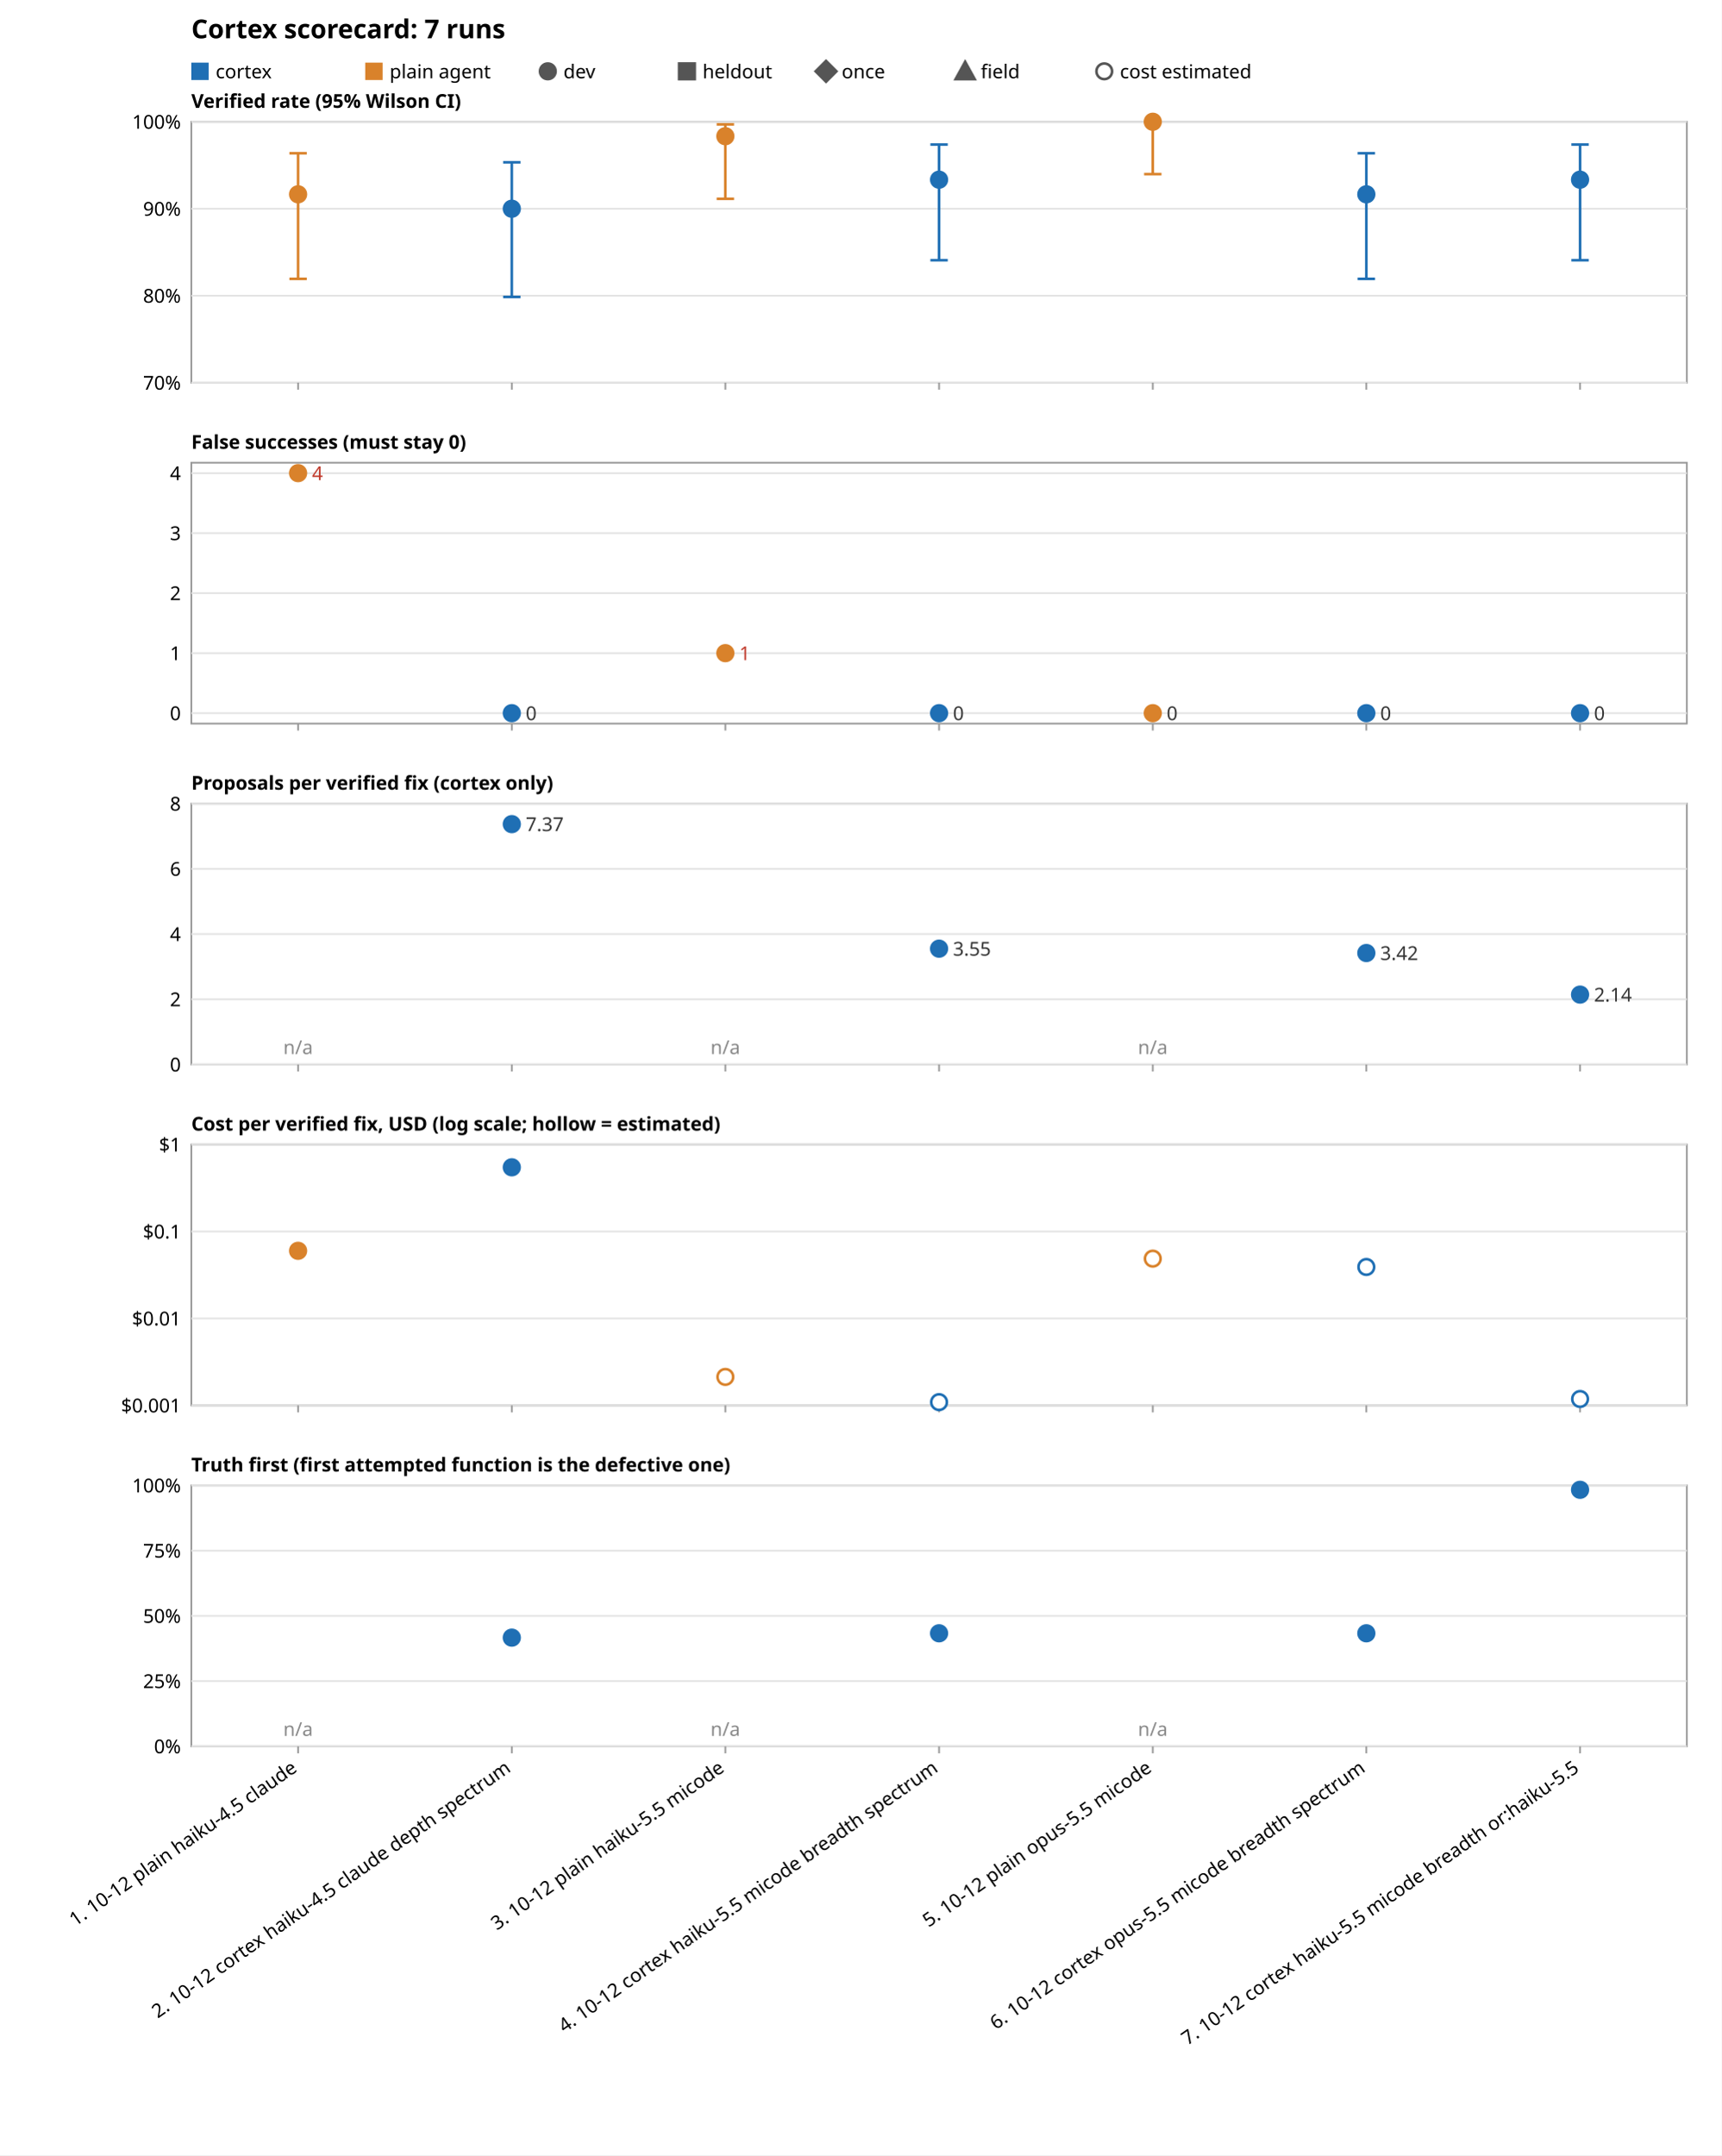
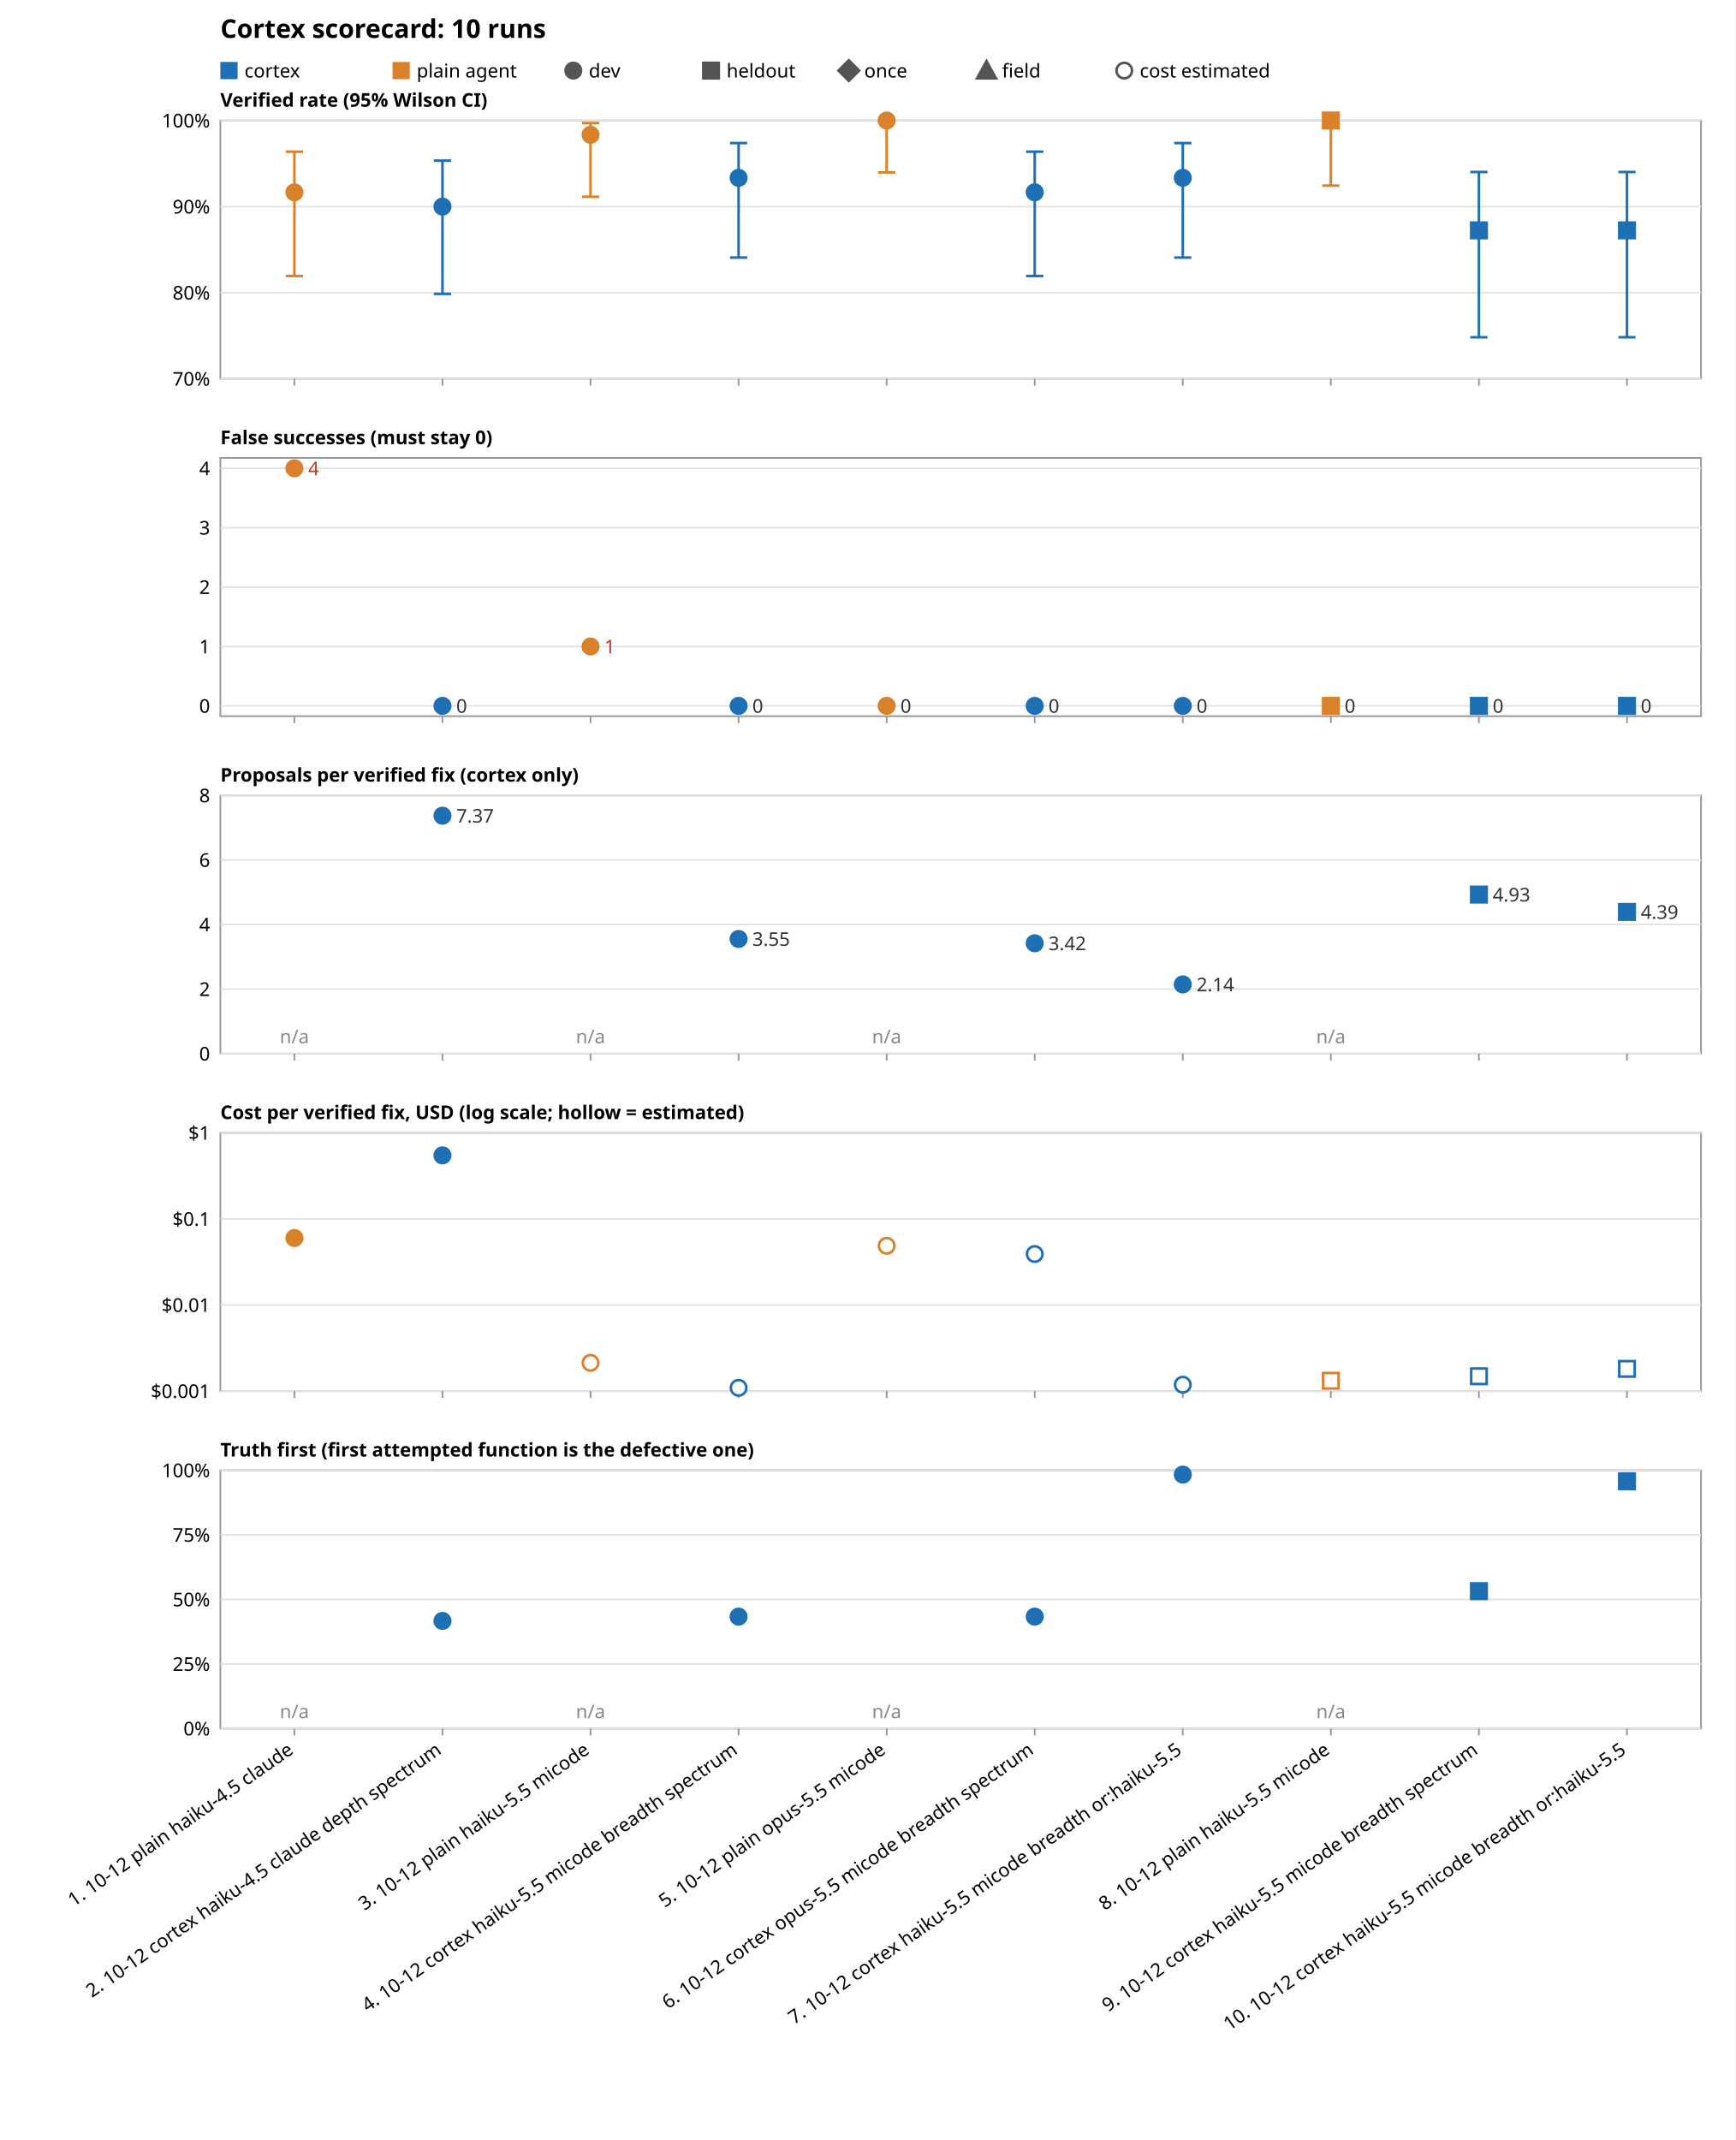
- <svg xmlns="http://www.w3.org/2000/svg" width="990" height="1239" viewBox="0 0 990 1239" font-family="sans-serif" font-size="11">
-   <rect x="0" y="0" width="990" height="1239" fill="#ffffff" />
-   <text x="110" y="22" font-size="15" font-weight="bold">Cortex scorecard: 7 runs</text>
-   <rect x="110" y="36" width="10" height="10" fill="#1f6fb4" />
-   <text x="124" y="45">cortex</text>
-   <rect x="210" y="36" width="10" height="10" fill="#d9822b" />
-   <text x="224" y="45">plain agent</text>
-   <circle cx="315.0" cy="41.0" r="4.5" fill="#555555" stroke="#555555" stroke-width="1.5" />
-   <text x="324" y="45">dev</text>
-   <rect x="390.5" y="36.5" width="9" height="9" fill="#555555" stroke="#555555" stroke-width="1.5" />
-   <text x="404" y="45">heldout</text>
-   <polygon points="475.0,35.0 481.0,41.0 475.0,47.0 469.0,41.0" fill="#555555" stroke="#555555" stroke-width="1.5" />
-   <text x="484" y="45">once</text>
-   <polygon points="555.0,35.5 560.5,45.5 549.5,45.5" fill="#555555" stroke="#555555" stroke-width="1.5" />
-   <text x="564" y="45">field</text>
-   <circle cx="635.0" cy="41.0" r="4.5" fill="#ffffff" stroke="#555555" stroke-width="1.5" />
-   <text x="644" y="45">cost estimated</text>
-   <text x="110" y="62" font-weight="bold">Verified rate (95% Wilson CI)</text>
-   <rect x="110" y="70" width="860" height="150" fill="none" stroke="#999999" />
-   <line x1="110" y1="220.0" x2="970" y2="220.0" stroke="#e3e3e3" />
-   <text x="104" y="224.0" text-anchor="end">70%</text>
-   <line x1="110" y1="170.0" x2="970" y2="170.0" stroke="#e3e3e3" />
-   <text x="104" y="174.0" text-anchor="end">80%</text>
-   <line x1="110" y1="120.0" x2="970" y2="120.0" stroke="#e3e3e3" />
-   <text x="104" y="124.0" text-anchor="end">90%</text>
-   <line x1="110" y1="70.0" x2="970" y2="70.0" stroke="#e3e3e3" />
-   <text x="104" y="74.0" text-anchor="end">100%</text>
-   <line x1="171.4" y1="220" x2="171.4" y2="224" stroke="#999999" />
-   <line x1="294.3" y1="220" x2="294.3" y2="224" stroke="#999999" />
-   <line x1="417.1" y1="220" x2="417.1" y2="224" stroke="#999999" />
-   <line x1="540.0" y1="220" x2="540.0" y2="224" stroke="#999999" />
-   <line x1="662.9" y1="220" x2="662.9" y2="224" stroke="#999999" />
-   <line x1="785.7" y1="220" x2="785.7" y2="224" stroke="#999999" />
-   <line x1="908.6" y1="220" x2="908.6" y2="224" stroke="#999999" />
-   <line x1="171.4" y1="160.3" x2="171.4" y2="88.1" stroke="#d9822b" stroke-width="1.5" />
-   <line x1="166.4" y1="160.3" x2="176.4" y2="160.3" stroke="#d9822b" stroke-width="1.5" />
-   <line x1="166.4" y1="88.1" x2="176.4" y2="88.1" stroke="#d9822b" stroke-width="1.5" />
-   <circle cx="171.4" cy="111.7" r="4.5" fill="#d9822b" stroke="#d9822b" stroke-width="1.5" />
-   <line x1="294.3" y1="170.7" x2="294.3" y2="93.3" stroke="#1f6fb4" stroke-width="1.5" />
-   <line x1="289.3" y1="170.7" x2="299.3" y2="170.7" stroke="#1f6fb4" stroke-width="1.5" />
-   <line x1="289.3" y1="93.3" x2="299.3" y2="93.3" stroke="#1f6fb4" stroke-width="1.5" />
-   <circle cx="294.3" cy="120.0" r="4.5" fill="#1f6fb4" stroke="#1f6fb4" stroke-width="1.5" />
-   <line x1="417.1" y1="114.3" x2="417.1" y2="71.5" stroke="#d9822b" stroke-width="1.5" />
-   <line x1="412.1" y1="114.3" x2="422.1" y2="114.3" stroke="#d9822b" stroke-width="1.5" />
-   <line x1="412.1" y1="71.5" x2="422.1" y2="71.5" stroke="#d9822b" stroke-width="1.5" />
-   <circle cx="417.1" cy="78.3" r="4.5" fill="#d9822b" stroke="#d9822b" stroke-width="1.5" />
-   <line x1="540.0" y1="149.6" x2="540.0" y2="83.1" stroke="#1f6fb4" stroke-width="1.5" />
-   <line x1="535.0" y1="149.6" x2="545.0" y2="149.6" stroke="#1f6fb4" stroke-width="1.5" />
-   <line x1="535.0" y1="83.1" x2="545.0" y2="83.1" stroke="#1f6fb4" stroke-width="1.5" />
-   <circle cx="540.0" cy="103.3" r="4.5" fill="#1f6fb4" stroke="#1f6fb4" stroke-width="1.5" />
-   <line x1="662.9" y1="100.1" x2="662.9" y2="70.0" stroke="#d9822b" stroke-width="1.5" />
-   <line x1="657.9" y1="100.1" x2="667.9" y2="100.1" stroke="#d9822b" stroke-width="1.5" />
-   <line x1="657.9" y1="70.0" x2="667.9" y2="70.0" stroke="#d9822b" stroke-width="1.5" />
-   <circle cx="662.9" cy="70.0" r="4.5" fill="#d9822b" stroke="#d9822b" stroke-width="1.5" />
-   <line x1="785.7" y1="160.3" x2="785.7" y2="88.1" stroke="#1f6fb4" stroke-width="1.5" />
-   <line x1="780.7" y1="160.3" x2="790.7" y2="160.3" stroke="#1f6fb4" stroke-width="1.5" />
-   <line x1="780.7" y1="88.1" x2="790.7" y2="88.1" stroke="#1f6fb4" stroke-width="1.5" />
-   <circle cx="785.7" cy="111.7" r="4.5" fill="#1f6fb4" stroke="#1f6fb4" stroke-width="1.5" />
-   <line x1="908.6" y1="149.6" x2="908.6" y2="83.1" stroke="#1f6fb4" stroke-width="1.5" />
-   <line x1="903.6" y1="149.6" x2="913.6" y2="149.6" stroke="#1f6fb4" stroke-width="1.5" />
-   <line x1="903.6" y1="83.1" x2="913.6" y2="83.1" stroke="#1f6fb4" stroke-width="1.5" />
-   <circle cx="908.6" cy="103.3" r="4.5" fill="#1f6fb4" stroke="#1f6fb4" stroke-width="1.5" />
-   <text x="110" y="258" font-weight="bold">False successes (must stay 0)</text>
-   <rect x="110" y="266" width="860" height="150" fill="none" stroke="#999999" />
-   <line x1="110" y1="410.0" x2="970" y2="410.0" stroke="#e3e3e3" />
-   <text x="104" y="414.0" text-anchor="end">0</text>
-   <line x1="110" y1="375.5" x2="970" y2="375.5" stroke="#e3e3e3" />
-   <text x="104" y="379.5" text-anchor="end">1</text>
-   <line x1="110" y1="341.0" x2="970" y2="341.0" stroke="#e3e3e3" />
-   <text x="104" y="345.0" text-anchor="end">2</text>
-   <line x1="110" y1="306.5" x2="970" y2="306.5" stroke="#e3e3e3" />
-   <text x="104" y="310.5" text-anchor="end">3</text>
-   <line x1="110" y1="272.0" x2="970" y2="272.0" stroke="#e3e3e3" />
-   <text x="104" y="276.0" text-anchor="end">4</text>
-   <line x1="171.4" y1="416" x2="171.4" y2="420" stroke="#999999" />
-   <line x1="294.3" y1="416" x2="294.3" y2="420" stroke="#999999" />
-   <line x1="417.1" y1="416" x2="417.1" y2="420" stroke="#999999" />
-   <line x1="540.0" y1="416" x2="540.0" y2="420" stroke="#999999" />
-   <line x1="662.9" y1="416" x2="662.9" y2="420" stroke="#999999" />
-   <line x1="785.7" y1="416" x2="785.7" y2="420" stroke="#999999" />
-   <line x1="908.6" y1="416" x2="908.6" y2="420" stroke="#999999" />
-   <circle cx="171.4" cy="272.0" r="4.5" fill="#d9822b" stroke="#d9822b" stroke-width="1.5" />
-   <text x="179.4" y="276.0" fill="#c0392b">4</text>
-   <circle cx="294.3" cy="410.0" r="4.5" fill="#1f6fb4" stroke="#1f6fb4" stroke-width="1.5" />
-   <text x="302.3" y="414.0" fill="#333333">0</text>
-   <circle cx="417.1" cy="375.5" r="4.5" fill="#d9822b" stroke="#d9822b" stroke-width="1.5" />
-   <text x="425.1" y="379.5" fill="#c0392b">1</text>
-   <circle cx="540.0" cy="410.0" r="4.5" fill="#1f6fb4" stroke="#1f6fb4" stroke-width="1.5" />
-   <text x="548.0" y="414.0" fill="#333333">0</text>
-   <circle cx="662.9" cy="410.0" r="4.5" fill="#d9822b" stroke="#d9822b" stroke-width="1.5" />
-   <text x="670.9" y="414.0" fill="#333333">0</text>
-   <circle cx="785.7" cy="410.0" r="4.5" fill="#1f6fb4" stroke="#1f6fb4" stroke-width="1.5" />
-   <text x="793.7" y="414.0" fill="#333333">0</text>
-   <circle cx="908.6" cy="410.0" r="4.5" fill="#1f6fb4" stroke="#1f6fb4" stroke-width="1.5" />
-   <text x="916.6" y="414.0" fill="#333333">0</text>
-   <text x="110" y="454" font-weight="bold">Proposals per verified fix (cortex only)</text>
-   <rect x="110" y="462" width="860" height="150" fill="none" stroke="#999999" />
-   <line x1="110" y1="612.0" x2="970" y2="612.0" stroke="#e3e3e3" />
-   <text x="104" y="616.0" text-anchor="end">0</text>
-   <line x1="110" y1="574.5" x2="970" y2="574.5" stroke="#e3e3e3" />
-   <text x="104" y="578.5" text-anchor="end">2</text>
-   <line x1="110" y1="537.0" x2="970" y2="537.0" stroke="#e3e3e3" />
-   <text x="104" y="541.0" text-anchor="end">4</text>
-   <line x1="110" y1="499.5" x2="970" y2="499.5" stroke="#e3e3e3" />
-   <text x="104" y="503.5" text-anchor="end">6</text>
-   <line x1="110" y1="462.0" x2="970" y2="462.0" stroke="#e3e3e3" />
-   <text x="104" y="466.0" text-anchor="end">8</text>
-   <line x1="171.4" y1="612" x2="171.4" y2="616" stroke="#999999" />
-   <line x1="294.3" y1="612" x2="294.3" y2="616" stroke="#999999" />
-   <line x1="417.1" y1="612" x2="417.1" y2="616" stroke="#999999" />
-   <line x1="540.0" y1="612" x2="540.0" y2="616" stroke="#999999" />
-   <line x1="662.9" y1="612" x2="662.9" y2="616" stroke="#999999" />
-   <line x1="785.7" y1="612" x2="785.7" y2="616" stroke="#999999" />
-   <line x1="908.6" y1="612" x2="908.6" y2="616" stroke="#999999" />
-   <text x="171.4" y="606" text-anchor="middle" fill="#888888">n/a</text>
-   <circle cx="294.3" cy="473.8" r="4.5" fill="#1f6fb4" stroke="#1f6fb4" stroke-width="1.5" />
-   <text x="302.3" y="477.8" fill="#333333">7.37</text>
-   <text x="417.1" y="606" text-anchor="middle" fill="#888888">n/a</text>
-   <circle cx="540.0" cy="545.4" r="4.5" fill="#1f6fb4" stroke="#1f6fb4" stroke-width="1.5" />
-   <text x="548.0" y="549.4" fill="#333333">3.55</text>
-   <text x="662.9" y="606" text-anchor="middle" fill="#888888">n/a</text>
-   <circle cx="785.7" cy="547.9" r="4.5" fill="#1f6fb4" stroke="#1f6fb4" stroke-width="1.5" />
-   <text x="793.7" y="551.9" fill="#333333">3.42</text>
-   <circle cx="908.6" cy="571.8" r="4.5" fill="#1f6fb4" stroke="#1f6fb4" stroke-width="1.5" />
-   <text x="916.6" y="575.8" fill="#333333">2.14</text>
-   <text x="110" y="650" font-weight="bold">Cost per verified fix, USD (log scale; hollow = estimated)</text>
-   <rect x="110" y="658" width="860" height="150" fill="none" stroke="#999999" />
-   <line x1="110" y1="808.0" x2="970" y2="808.0" stroke="#e3e3e3" />
-   <text x="104" y="812.0" text-anchor="end">$0.001</text>
-   <line x1="110" y1="758.0" x2="970" y2="758.0" stroke="#e3e3e3" />
-   <text x="104" y="762.0" text-anchor="end">$0.01</text>
-   <line x1="110" y1="708.0" x2="970" y2="708.0" stroke="#e3e3e3" />
-   <text x="104" y="712.0" text-anchor="end">$0.1</text>
-   <line x1="110" y1="658.0" x2="970" y2="658.0" stroke="#e3e3e3" />
-   <text x="104" y="662.0" text-anchor="end">$1</text>
-   <line x1="171.4" y1="808" x2="171.4" y2="812" stroke="#999999" />
-   <line x1="294.3" y1="808" x2="294.3" y2="812" stroke="#999999" />
-   <line x1="417.1" y1="808" x2="417.1" y2="812" stroke="#999999" />
-   <line x1="540.0" y1="808" x2="540.0" y2="812" stroke="#999999" />
-   <line x1="662.9" y1="808" x2="662.9" y2="812" stroke="#999999" />
-   <line x1="785.7" y1="808" x2="785.7" y2="812" stroke="#999999" />
-   <line x1="908.6" y1="808" x2="908.6" y2="812" stroke="#999999" />
-   <circle cx="171.4" cy="719.1" r="4.5" fill="#d9822b" stroke="#d9822b" stroke-width="1.5" />
-   <circle cx="294.3" cy="671.1" r="4.5" fill="#1f6fb4" stroke="#1f6fb4" stroke-width="1.5" />
-   <circle cx="417.1" cy="791.6" r="4.5" fill="#ffffff" stroke="#d9822b" stroke-width="1.5" />
-   <circle cx="540.0" cy="806.1" r="4.5" fill="#ffffff" stroke="#1f6fb4" stroke-width="1.5" />
-   <circle cx="662.9" cy="723.6" r="4.5" fill="#ffffff" stroke="#d9822b" stroke-width="1.5" />
-   <circle cx="785.7" cy="728.4" r="4.5" fill="#ffffff" stroke="#1f6fb4" stroke-width="1.5" />
-   <circle cx="908.6" cy="804.3" r="4.5" fill="#ffffff" stroke="#1f6fb4" stroke-width="1.5" />
-   <text x="110" y="846" font-weight="bold">Truth first (first attempted function is the defective one)</text>
-   <rect x="110" y="854" width="860" height="150" fill="none" stroke="#999999" />
-   <line x1="110" y1="1004.0" x2="970" y2="1004.0" stroke="#e3e3e3" />
-   <text x="104" y="1008.0" text-anchor="end">0%</text>
-   <line x1="110" y1="966.5" x2="970" y2="966.5" stroke="#e3e3e3" />
-   <text x="104" y="970.5" text-anchor="end">25%</text>
-   <line x1="110" y1="929.0" x2="970" y2="929.0" stroke="#e3e3e3" />
-   <text x="104" y="933.0" text-anchor="end">50%</text>
-   <line x1="110" y1="891.5" x2="970" y2="891.5" stroke="#e3e3e3" />
-   <text x="104" y="895.5" text-anchor="end">75%</text>
-   <line x1="110" y1="854.0" x2="970" y2="854.0" stroke="#e3e3e3" />
-   <text x="104" y="858.0" text-anchor="end">100%</text>
-   <line x1="171.4" y1="1004" x2="171.4" y2="1008" stroke="#999999" />
-   <line x1="294.3" y1="1004" x2="294.3" y2="1008" stroke="#999999" />
-   <line x1="417.1" y1="1004" x2="417.1" y2="1008" stroke="#999999" />
-   <line x1="540.0" y1="1004" x2="540.0" y2="1008" stroke="#999999" />
-   <line x1="662.9" y1="1004" x2="662.9" y2="1008" stroke="#999999" />
-   <line x1="785.7" y1="1004" x2="785.7" y2="1008" stroke="#999999" />
-   <line x1="908.6" y1="1004" x2="908.6" y2="1008" stroke="#999999" />
-   <text x="171.4" y="998" text-anchor="middle" fill="#888888">n/a</text>
-   <circle cx="294.3" cy="941.5" r="4.5" fill="#1f6fb4" stroke="#1f6fb4" stroke-width="1.5" />
-   <text x="417.1" y="998" text-anchor="middle" fill="#888888">n/a</text>
-   <circle cx="540.0" cy="939.0" r="4.5" fill="#1f6fb4" stroke="#1f6fb4" stroke-width="1.5" />
-   <text x="662.9" y="998" text-anchor="middle" fill="#888888">n/a</text>
-   <circle cx="785.7" cy="939.0" r="4.5" fill="#1f6fb4" stroke="#1f6fb4" stroke-width="1.5" />
-   <circle cx="908.6" cy="856.5" r="4.5" fill="#1f6fb4" stroke="#1f6fb4" stroke-width="1.5" />
-   <text x="171.4" y="1018" text-anchor="end" transform="rotate(-35 171.4 1018)">1. 10-12 plain haiku-4.5 claude</text>
-   <text x="294.3" y="1018" text-anchor="end" transform="rotate(-35 294.3 1018)">2. 10-12 cortex haiku-4.5 claude depth spectrum</text>
-   <text x="417.1" y="1018" text-anchor="end" transform="rotate(-35 417.1 1018)">3. 10-12 plain haiku-5.5 micode</text>
-   <text x="540.0" y="1018" text-anchor="end" transform="rotate(-35 540.0 1018)">4. 10-12 cortex haiku-5.5 micode breadth spectrum</text>
-   <text x="662.9" y="1018" text-anchor="end" transform="rotate(-35 662.9 1018)">5. 10-12 plain opus-5.5 micode</text>
-   <text x="785.7" y="1018" text-anchor="end" transform="rotate(-35 785.7 1018)">6. 10-12 cortex opus-5.5 micode breadth spectrum</text>
-   <text x="908.6" y="1018" text-anchor="end" transform="rotate(-35 908.6 1018)">7. 10-12 cortex haiku-5.5 micode breadth or:haiku-5.5</text>
+ <svg xmlns="http://www.w3.org/2000/svg" width="1008" height="1243" viewBox="0 0 1008 1243" font-family="sans-serif" font-size="11">
+   <rect x="0" y="0" width="1008" height="1243" fill="#ffffff" />
+   <text x="128" y="22" font-size="15" font-weight="bold">Cortex scorecard: 10 runs</text>
+   <rect x="128" y="36" width="10" height="10" fill="#1f6fb4" />
+   <text x="142" y="45">cortex</text>
+   <rect x="228" y="36" width="10" height="10" fill="#d9822b" />
+   <text x="242" y="45">plain agent</text>
+   <circle cx="333.0" cy="41.0" r="4.5" fill="#555555" stroke="#555555" stroke-width="1.5" />
+   <text x="342" y="45">dev</text>
+   <rect x="408.5" y="36.5" width="9" height="9" fill="#555555" stroke="#555555" stroke-width="1.5" />
+   <text x="422" y="45">heldout</text>
+   <polygon points="493.0,35.0 499.0,41.0 493.0,47.0 487.0,41.0" fill="#555555" stroke="#555555" stroke-width="1.5" />
+   <text x="502" y="45">once</text>
+   <polygon points="573.0,35.5 578.5,45.5 567.5,45.5" fill="#555555" stroke="#555555" stroke-width="1.5" />
+   <text x="582" y="45">field</text>
+   <circle cx="653.0" cy="41.0" r="4.5" fill="#ffffff" stroke="#555555" stroke-width="1.5" />
+   <text x="662" y="45">cost estimated</text>
+   <text x="128" y="62" font-weight="bold">Verified rate (95% Wilson CI)</text>
+   <rect x="128" y="70" width="860" height="150" fill="none" stroke="#999999" />
+   <line x1="128" y1="220.0" x2="988" y2="220.0" stroke="#e3e3e3" />
+   <text x="122" y="224.0" text-anchor="end">70%</text>
+   <line x1="128" y1="170.0" x2="988" y2="170.0" stroke="#e3e3e3" />
+   <text x="122" y="174.0" text-anchor="end">80%</text>
+   <line x1="128" y1="120.0" x2="988" y2="120.0" stroke="#e3e3e3" />
+   <text x="122" y="124.0" text-anchor="end">90%</text>
+   <line x1="128" y1="70.0" x2="988" y2="70.0" stroke="#e3e3e3" />
+   <text x="122" y="74.0" text-anchor="end">100%</text>
+   <line x1="171.0" y1="220" x2="171.0" y2="224" stroke="#999999" />
+   <line x1="257.0" y1="220" x2="257.0" y2="224" stroke="#999999" />
+   <line x1="343.0" y1="220" x2="343.0" y2="224" stroke="#999999" />
+   <line x1="429.0" y1="220" x2="429.0" y2="224" stroke="#999999" />
+   <line x1="515.0" y1="220" x2="515.0" y2="224" stroke="#999999" />
+   <line x1="601.0" y1="220" x2="601.0" y2="224" stroke="#999999" />
+   <line x1="687.0" y1="220" x2="687.0" y2="224" stroke="#999999" />
+   <line x1="773.0" y1="220" x2="773.0" y2="224" stroke="#999999" />
+   <line x1="859.0" y1="220" x2="859.0" y2="224" stroke="#999999" />
+   <line x1="945.0" y1="220" x2="945.0" y2="224" stroke="#999999" />
+   <line x1="171.0" y1="160.3" x2="171.0" y2="88.1" stroke="#d9822b" stroke-width="1.5" />
+   <line x1="166.0" y1="160.3" x2="176.0" y2="160.3" stroke="#d9822b" stroke-width="1.5" />
+   <line x1="166.0" y1="88.1" x2="176.0" y2="88.1" stroke="#d9822b" stroke-width="1.5" />
+   <circle cx="171.0" cy="111.7" r="4.5" fill="#d9822b" stroke="#d9822b" stroke-width="1.5" />
+   <line x1="257.0" y1="170.7" x2="257.0" y2="93.3" stroke="#1f6fb4" stroke-width="1.5" />
+   <line x1="252.0" y1="170.7" x2="262.0" y2="170.7" stroke="#1f6fb4" stroke-width="1.5" />
+   <line x1="252.0" y1="93.3" x2="262.0" y2="93.3" stroke="#1f6fb4" stroke-width="1.5" />
+   <circle cx="257.0" cy="120.0" r="4.5" fill="#1f6fb4" stroke="#1f6fb4" stroke-width="1.5" />
+   <line x1="343.0" y1="114.3" x2="343.0" y2="71.5" stroke="#d9822b" stroke-width="1.5" />
+   <line x1="338.0" y1="114.3" x2="348.0" y2="114.3" stroke="#d9822b" stroke-width="1.5" />
+   <line x1="338.0" y1="71.5" x2="348.0" y2="71.5" stroke="#d9822b" stroke-width="1.5" />
+   <circle cx="343.0" cy="78.3" r="4.5" fill="#d9822b" stroke="#d9822b" stroke-width="1.5" />
+   <line x1="429.0" y1="149.6" x2="429.0" y2="83.1" stroke="#1f6fb4" stroke-width="1.5" />
+   <line x1="424.0" y1="149.6" x2="434.0" y2="149.6" stroke="#1f6fb4" stroke-width="1.5" />
+   <line x1="424.0" y1="83.1" x2="434.0" y2="83.1" stroke="#1f6fb4" stroke-width="1.5" />
+   <circle cx="429.0" cy="103.3" r="4.5" fill="#1f6fb4" stroke="#1f6fb4" stroke-width="1.5" />
+   <line x1="515.0" y1="100.1" x2="515.0" y2="70.0" stroke="#d9822b" stroke-width="1.5" />
+   <line x1="510.0" y1="100.1" x2="520.0" y2="100.1" stroke="#d9822b" stroke-width="1.5" />
+   <line x1="510.0" y1="70.0" x2="520.0" y2="70.0" stroke="#d9822b" stroke-width="1.5" />
+   <circle cx="515.0" cy="70.0" r="4.5" fill="#d9822b" stroke="#d9822b" stroke-width="1.5" />
+   <line x1="601.0" y1="160.3" x2="601.0" y2="88.1" stroke="#1f6fb4" stroke-width="1.5" />
+   <line x1="596.0" y1="160.3" x2="606.0" y2="160.3" stroke="#1f6fb4" stroke-width="1.5" />
+   <line x1="596.0" y1="88.1" x2="606.0" y2="88.1" stroke="#1f6fb4" stroke-width="1.5" />
+   <circle cx="601.0" cy="111.7" r="4.5" fill="#1f6fb4" stroke="#1f6fb4" stroke-width="1.5" />
+   <line x1="687.0" y1="149.6" x2="687.0" y2="83.1" stroke="#1f6fb4" stroke-width="1.5" />
+   <line x1="682.0" y1="149.6" x2="692.0" y2="149.6" stroke="#1f6fb4" stroke-width="1.5" />
+   <line x1="682.0" y1="83.1" x2="692.0" y2="83.1" stroke="#1f6fb4" stroke-width="1.5" />
+   <circle cx="687.0" cy="103.3" r="4.5" fill="#1f6fb4" stroke="#1f6fb4" stroke-width="1.5" />
+   <line x1="773.0" y1="107.8" x2="773.0" y2="70.0" stroke="#d9822b" stroke-width="1.5" />
+   <line x1="768.0" y1="107.8" x2="778.0" y2="107.8" stroke="#d9822b" stroke-width="1.5" />
+   <line x1="768.0" y1="70.0" x2="778.0" y2="70.0" stroke="#d9822b" stroke-width="1.5" />
+   <rect x="768.5" y="65.5" width="9" height="9" fill="#d9822b" stroke="#d9822b" stroke-width="1.5" />
+   <line x1="859.0" y1="195.9" x2="859.0" y2="99.9" stroke="#1f6fb4" stroke-width="1.5" />
+   <line x1="854.0" y1="195.9" x2="864.0" y2="195.9" stroke="#1f6fb4" stroke-width="1.5" />
+   <line x1="854.0" y1="99.9" x2="864.0" y2="99.9" stroke="#1f6fb4" stroke-width="1.5" />
+   <rect x="854.5" y="129.3" width="9" height="9" fill="#1f6fb4" stroke="#1f6fb4" stroke-width="1.5" />
+   <line x1="945.0" y1="195.9" x2="945.0" y2="99.9" stroke="#1f6fb4" stroke-width="1.5" />
+   <line x1="940.0" y1="195.9" x2="950.0" y2="195.9" stroke="#1f6fb4" stroke-width="1.5" />
+   <line x1="940.0" y1="99.9" x2="950.0" y2="99.9" stroke="#1f6fb4" stroke-width="1.5" />
+   <rect x="940.5" y="129.3" width="9" height="9" fill="#1f6fb4" stroke="#1f6fb4" stroke-width="1.5" />
+   <text x="128" y="258" font-weight="bold">False successes (must stay 0)</text>
+   <rect x="128" y="266" width="860" height="150" fill="none" stroke="#999999" />
+   <line x1="128" y1="410.0" x2="988" y2="410.0" stroke="#e3e3e3" />
+   <text x="122" y="414.0" text-anchor="end">0</text>
+   <line x1="128" y1="375.5" x2="988" y2="375.5" stroke="#e3e3e3" />
+   <text x="122" y="379.5" text-anchor="end">1</text>
+   <line x1="128" y1="341.0" x2="988" y2="341.0" stroke="#e3e3e3" />
+   <text x="122" y="345.0" text-anchor="end">2</text>
+   <line x1="128" y1="306.5" x2="988" y2="306.5" stroke="#e3e3e3" />
+   <text x="122" y="310.5" text-anchor="end">3</text>
+   <line x1="128" y1="272.0" x2="988" y2="272.0" stroke="#e3e3e3" />
+   <text x="122" y="276.0" text-anchor="end">4</text>
+   <line x1="171.0" y1="416" x2="171.0" y2="420" stroke="#999999" />
+   <line x1="257.0" y1="416" x2="257.0" y2="420" stroke="#999999" />
+   <line x1="343.0" y1="416" x2="343.0" y2="420" stroke="#999999" />
+   <line x1="429.0" y1="416" x2="429.0" y2="420" stroke="#999999" />
+   <line x1="515.0" y1="416" x2="515.0" y2="420" stroke="#999999" />
+   <line x1="601.0" y1="416" x2="601.0" y2="420" stroke="#999999" />
+   <line x1="687.0" y1="416" x2="687.0" y2="420" stroke="#999999" />
+   <line x1="773.0" y1="416" x2="773.0" y2="420" stroke="#999999" />
+   <line x1="859.0" y1="416" x2="859.0" y2="420" stroke="#999999" />
+   <line x1="945.0" y1="416" x2="945.0" y2="420" stroke="#999999" />
+   <circle cx="171.0" cy="272.0" r="4.5" fill="#d9822b" stroke="#d9822b" stroke-width="1.5" />
+   <text x="179.0" y="276.0" fill="#c0392b">4</text>
+   <circle cx="257.0" cy="410.0" r="4.5" fill="#1f6fb4" stroke="#1f6fb4" stroke-width="1.5" />
+   <text x="265.0" y="414.0" fill="#333333">0</text>
+   <circle cx="343.0" cy="375.5" r="4.5" fill="#d9822b" stroke="#d9822b" stroke-width="1.5" />
+   <text x="351.0" y="379.5" fill="#c0392b">1</text>
+   <circle cx="429.0" cy="410.0" r="4.5" fill="#1f6fb4" stroke="#1f6fb4" stroke-width="1.5" />
+   <text x="437.0" y="414.0" fill="#333333">0</text>
+   <circle cx="515.0" cy="410.0" r="4.5" fill="#d9822b" stroke="#d9822b" stroke-width="1.5" />
+   <text x="523.0" y="414.0" fill="#333333">0</text>
+   <circle cx="601.0" cy="410.0" r="4.5" fill="#1f6fb4" stroke="#1f6fb4" stroke-width="1.5" />
+   <text x="609.0" y="414.0" fill="#333333">0</text>
+   <circle cx="687.0" cy="410.0" r="4.5" fill="#1f6fb4" stroke="#1f6fb4" stroke-width="1.5" />
+   <text x="695.0" y="414.0" fill="#333333">0</text>
+   <rect x="768.5" y="405.5" width="9" height="9" fill="#d9822b" stroke="#d9822b" stroke-width="1.5" />
+   <text x="781.0" y="414.0" fill="#333333">0</text>
+   <rect x="854.5" y="405.5" width="9" height="9" fill="#1f6fb4" stroke="#1f6fb4" stroke-width="1.5" />
+   <text x="867.0" y="414.0" fill="#333333">0</text>
+   <rect x="940.5" y="405.5" width="9" height="9" fill="#1f6fb4" stroke="#1f6fb4" stroke-width="1.5" />
+   <text x="953.0" y="414.0" fill="#333333">0</text>
+   <text x="128" y="454" font-weight="bold">Proposals per verified fix (cortex only)</text>
+   <rect x="128" y="462" width="860" height="150" fill="none" stroke="#999999" />
+   <line x1="128" y1="612.0" x2="988" y2="612.0" stroke="#e3e3e3" />
+   <text x="122" y="616.0" text-anchor="end">0</text>
+   <line x1="128" y1="574.5" x2="988" y2="574.5" stroke="#e3e3e3" />
+   <text x="122" y="578.5" text-anchor="end">2</text>
+   <line x1="128" y1="537.0" x2="988" y2="537.0" stroke="#e3e3e3" />
+   <text x="122" y="541.0" text-anchor="end">4</text>
+   <line x1="128" y1="499.5" x2="988" y2="499.5" stroke="#e3e3e3" />
+   <text x="122" y="503.5" text-anchor="end">6</text>
+   <line x1="128" y1="462.0" x2="988" y2="462.0" stroke="#e3e3e3" />
+   <text x="122" y="466.0" text-anchor="end">8</text>
+   <line x1="171.0" y1="612" x2="171.0" y2="616" stroke="#999999" />
+   <line x1="257.0" y1="612" x2="257.0" y2="616" stroke="#999999" />
+   <line x1="343.0" y1="612" x2="343.0" y2="616" stroke="#999999" />
+   <line x1="429.0" y1="612" x2="429.0" y2="616" stroke="#999999" />
+   <line x1="515.0" y1="612" x2="515.0" y2="616" stroke="#999999" />
+   <line x1="601.0" y1="612" x2="601.0" y2="616" stroke="#999999" />
+   <line x1="687.0" y1="612" x2="687.0" y2="616" stroke="#999999" />
+   <line x1="773.0" y1="612" x2="773.0" y2="616" stroke="#999999" />
+   <line x1="859.0" y1="612" x2="859.0" y2="616" stroke="#999999" />
+   <line x1="945.0" y1="612" x2="945.0" y2="616" stroke="#999999" />
+   <text x="171.0" y="606" text-anchor="middle" fill="#888888">n/a</text>
+   <circle cx="257.0" cy="473.8" r="4.5" fill="#1f6fb4" stroke="#1f6fb4" stroke-width="1.5" />
+   <text x="265.0" y="477.8" fill="#333333">7.37</text>
+   <text x="343.0" y="606" text-anchor="middle" fill="#888888">n/a</text>
+   <circle cx="429.0" cy="545.4" r="4.5" fill="#1f6fb4" stroke="#1f6fb4" stroke-width="1.5" />
+   <text x="437.0" y="549.4" fill="#333333">3.55</text>
+   <text x="515.0" y="606" text-anchor="middle" fill="#888888">n/a</text>
+   <circle cx="601.0" cy="547.9" r="4.5" fill="#1f6fb4" stroke="#1f6fb4" stroke-width="1.5" />
+   <text x="609.0" y="551.9" fill="#333333">3.42</text>
+   <circle cx="687.0" cy="571.8" r="4.5" fill="#1f6fb4" stroke="#1f6fb4" stroke-width="1.5" />
+   <text x="695.0" y="575.8" fill="#333333">2.14</text>
+   <text x="773.0" y="606" text-anchor="middle" fill="#888888">n/a</text>
+   <rect x="854.5" y="515.1" width="9" height="9" fill="#1f6fb4" stroke="#1f6fb4" stroke-width="1.5" />
+   <text x="867.0" y="523.6" fill="#333333">4.93</text>
+   <rect x="940.5" y="525.2" width="9" height="9" fill="#1f6fb4" stroke="#1f6fb4" stroke-width="1.5" />
+   <text x="953.0" y="533.7" fill="#333333">4.39</text>
+   <text x="128" y="650" font-weight="bold">Cost per verified fix, USD (log scale; hollow = estimated)</text>
+   <rect x="128" y="658" width="860" height="150" fill="none" stroke="#999999" />
+   <line x1="128" y1="808.0" x2="988" y2="808.0" stroke="#e3e3e3" />
+   <text x="122" y="812.0" text-anchor="end">$0.001</text>
+   <line x1="128" y1="758.0" x2="988" y2="758.0" stroke="#e3e3e3" />
+   <text x="122" y="762.0" text-anchor="end">$0.01</text>
+   <line x1="128" y1="708.0" x2="988" y2="708.0" stroke="#e3e3e3" />
+   <text x="122" y="712.0" text-anchor="end">$0.1</text>
+   <line x1="128" y1="658.0" x2="988" y2="658.0" stroke="#e3e3e3" />
+   <text x="122" y="662.0" text-anchor="end">$1</text>
+   <line x1="171.0" y1="808" x2="171.0" y2="812" stroke="#999999" />
+   <line x1="257.0" y1="808" x2="257.0" y2="812" stroke="#999999" />
+   <line x1="343.0" y1="808" x2="343.0" y2="812" stroke="#999999" />
+   <line x1="429.0" y1="808" x2="429.0" y2="812" stroke="#999999" />
+   <line x1="515.0" y1="808" x2="515.0" y2="812" stroke="#999999" />
+   <line x1="601.0" y1="808" x2="601.0" y2="812" stroke="#999999" />
+   <line x1="687.0" y1="808" x2="687.0" y2="812" stroke="#999999" />
+   <line x1="773.0" y1="808" x2="773.0" y2="812" stroke="#999999" />
+   <line x1="859.0" y1="808" x2="859.0" y2="812" stroke="#999999" />
+   <line x1="945.0" y1="808" x2="945.0" y2="812" stroke="#999999" />
+   <circle cx="171.0" cy="719.1" r="4.5" fill="#d9822b" stroke="#d9822b" stroke-width="1.5" />
+   <circle cx="257.0" cy="671.1" r="4.5" fill="#1f6fb4" stroke="#1f6fb4" stroke-width="1.5" />
+   <circle cx="343.0" cy="791.6" r="4.5" fill="#ffffff" stroke="#d9822b" stroke-width="1.5" />
+   <circle cx="429.0" cy="806.1" r="4.5" fill="#ffffff" stroke="#1f6fb4" stroke-width="1.5" />
+   <circle cx="515.0" cy="723.6" r="4.5" fill="#ffffff" stroke="#d9822b" stroke-width="1.5" />
+   <circle cx="601.0" cy="728.4" r="4.5" fill="#ffffff" stroke="#1f6fb4" stroke-width="1.5" />
+   <circle cx="687.0" cy="804.3" r="4.5" fill="#ffffff" stroke="#1f6fb4" stroke-width="1.5" />
+   <rect x="768.5" y="797.5" width="9" height="9" fill="#ffffff" stroke="#d9822b" stroke-width="1.5" />
+   <rect x="854.5" y="794.9" width="9" height="9" fill="#ffffff" stroke="#1f6fb4" stroke-width="1.5" />
+   <rect x="940.5" y="790.6" width="9" height="9" fill="#ffffff" stroke="#1f6fb4" stroke-width="1.5" />
+   <text x="128" y="846" font-weight="bold">Truth first (first attempted function is the defective one)</text>
+   <rect x="128" y="854" width="860" height="150" fill="none" stroke="#999999" />
+   <line x1="128" y1="1004.0" x2="988" y2="1004.0" stroke="#e3e3e3" />
+   <text x="122" y="1008.0" text-anchor="end">0%</text>
+   <line x1="128" y1="966.5" x2="988" y2="966.5" stroke="#e3e3e3" />
+   <text x="122" y="970.5" text-anchor="end">25%</text>
+   <line x1="128" y1="929.0" x2="988" y2="929.0" stroke="#e3e3e3" />
+   <text x="122" y="933.0" text-anchor="end">50%</text>
+   <line x1="128" y1="891.5" x2="988" y2="891.5" stroke="#e3e3e3" />
+   <text x="122" y="895.5" text-anchor="end">75%</text>
+   <line x1="128" y1="854.0" x2="988" y2="854.0" stroke="#e3e3e3" />
+   <text x="122" y="858.0" text-anchor="end">100%</text>
+   <line x1="171.0" y1="1004" x2="171.0" y2="1008" stroke="#999999" />
+   <line x1="257.0" y1="1004" x2="257.0" y2="1008" stroke="#999999" />
+   <line x1="343.0" y1="1004" x2="343.0" y2="1008" stroke="#999999" />
+   <line x1="429.0" y1="1004" x2="429.0" y2="1008" stroke="#999999" />
+   <line x1="515.0" y1="1004" x2="515.0" y2="1008" stroke="#999999" />
+   <line x1="601.0" y1="1004" x2="601.0" y2="1008" stroke="#999999" />
+   <line x1="687.0" y1="1004" x2="687.0" y2="1008" stroke="#999999" />
+   <line x1="773.0" y1="1004" x2="773.0" y2="1008" stroke="#999999" />
+   <line x1="859.0" y1="1004" x2="859.0" y2="1008" stroke="#999999" />
+   <line x1="945.0" y1="1004" x2="945.0" y2="1008" stroke="#999999" />
+   <text x="171.0" y="998" text-anchor="middle" fill="#888888">n/a</text>
+   <circle cx="257.0" cy="941.5" r="4.5" fill="#1f6fb4" stroke="#1f6fb4" stroke-width="1.5" />
+   <text x="343.0" y="998" text-anchor="middle" fill="#888888">n/a</text>
+   <circle cx="429.0" cy="939.0" r="4.5" fill="#1f6fb4" stroke="#1f6fb4" stroke-width="1.5" />
+   <text x="515.0" y="998" text-anchor="middle" fill="#888888">n/a</text>
+   <circle cx="601.0" cy="939.0" r="4.5" fill="#1f6fb4" stroke="#1f6fb4" stroke-width="1.5" />
+   <circle cx="687.0" cy="856.5" r="4.5" fill="#1f6fb4" stroke="#1f6fb4" stroke-width="1.5" />
+   <text x="773.0" y="998" text-anchor="middle" fill="#888888">n/a</text>
+   <rect x="854.5" y="919.7" width="9" height="9" fill="#1f6fb4" stroke="#1f6fb4" stroke-width="1.5" />
+   <rect x="940.5" y="855.9" width="9" height="9" fill="#1f6fb4" stroke="#1f6fb4" stroke-width="1.5" />
+   <text x="171.0" y="1018" text-anchor="end" transform="rotate(-35 171.0 1018)">1. 10-12 plain haiku-4.5 claude</text>
+   <text x="257.0" y="1018" text-anchor="end" transform="rotate(-35 257.0 1018)">2. 10-12 cortex haiku-4.5 claude depth spectrum</text>
+   <text x="343.0" y="1018" text-anchor="end" transform="rotate(-35 343.0 1018)">3. 10-12 plain haiku-5.5 micode</text>
+   <text x="429.0" y="1018" text-anchor="end" transform="rotate(-35 429.0 1018)">4. 10-12 cortex haiku-5.5 micode breadth spectrum</text>
+   <text x="515.0" y="1018" text-anchor="end" transform="rotate(-35 515.0 1018)">5. 10-12 plain opus-5.5 micode</text>
+   <text x="601.0" y="1018" text-anchor="end" transform="rotate(-35 601.0 1018)">6. 10-12 cortex opus-5.5 micode breadth spectrum</text>
+   <text x="687.0" y="1018" text-anchor="end" transform="rotate(-35 687.0 1018)">7. 10-12 cortex haiku-5.5 micode breadth or:haiku-5.5</text>
+   <text x="773.0" y="1018" text-anchor="end" transform="rotate(-35 773.0 1018)">8. 10-12 plain haiku-5.5 micode</text>
+   <text x="859.0" y="1018" text-anchor="end" transform="rotate(-35 859.0 1018)">9. 10-12 cortex haiku-5.5 micode breadth spectrum</text>
+   <text x="945.0" y="1018" text-anchor="end" transform="rotate(-35 945.0 1018)">10. 10-12 cortex haiku-5.5 micode breadth or:haiku-5.5</text>
</svg>
